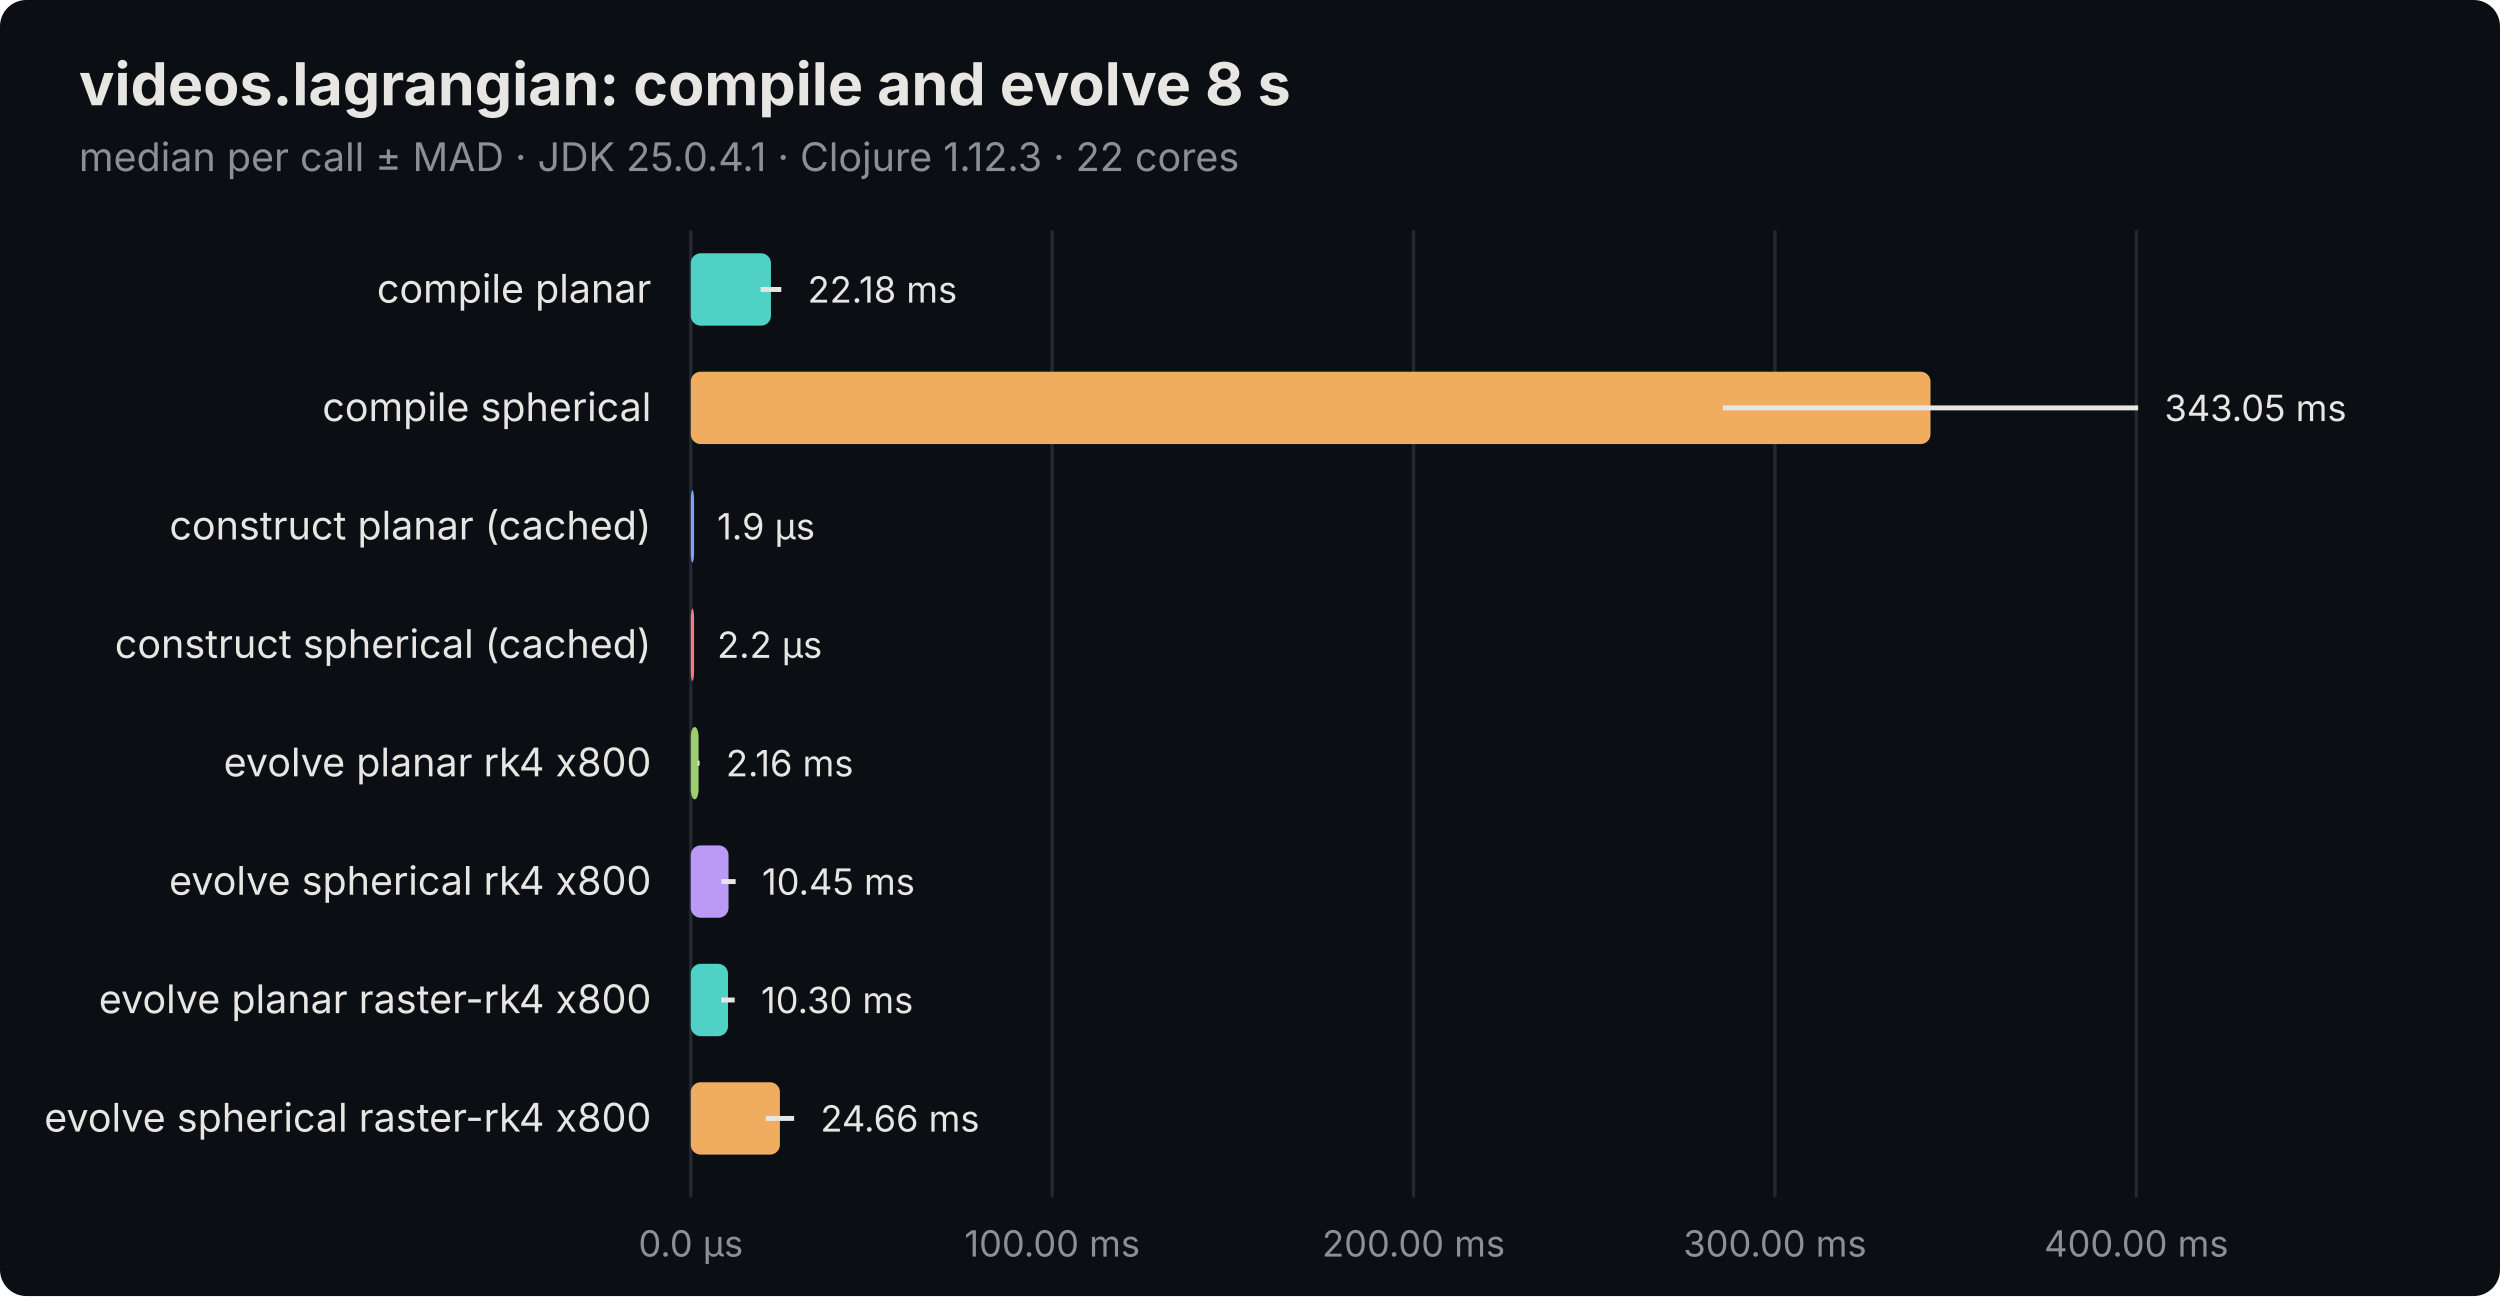
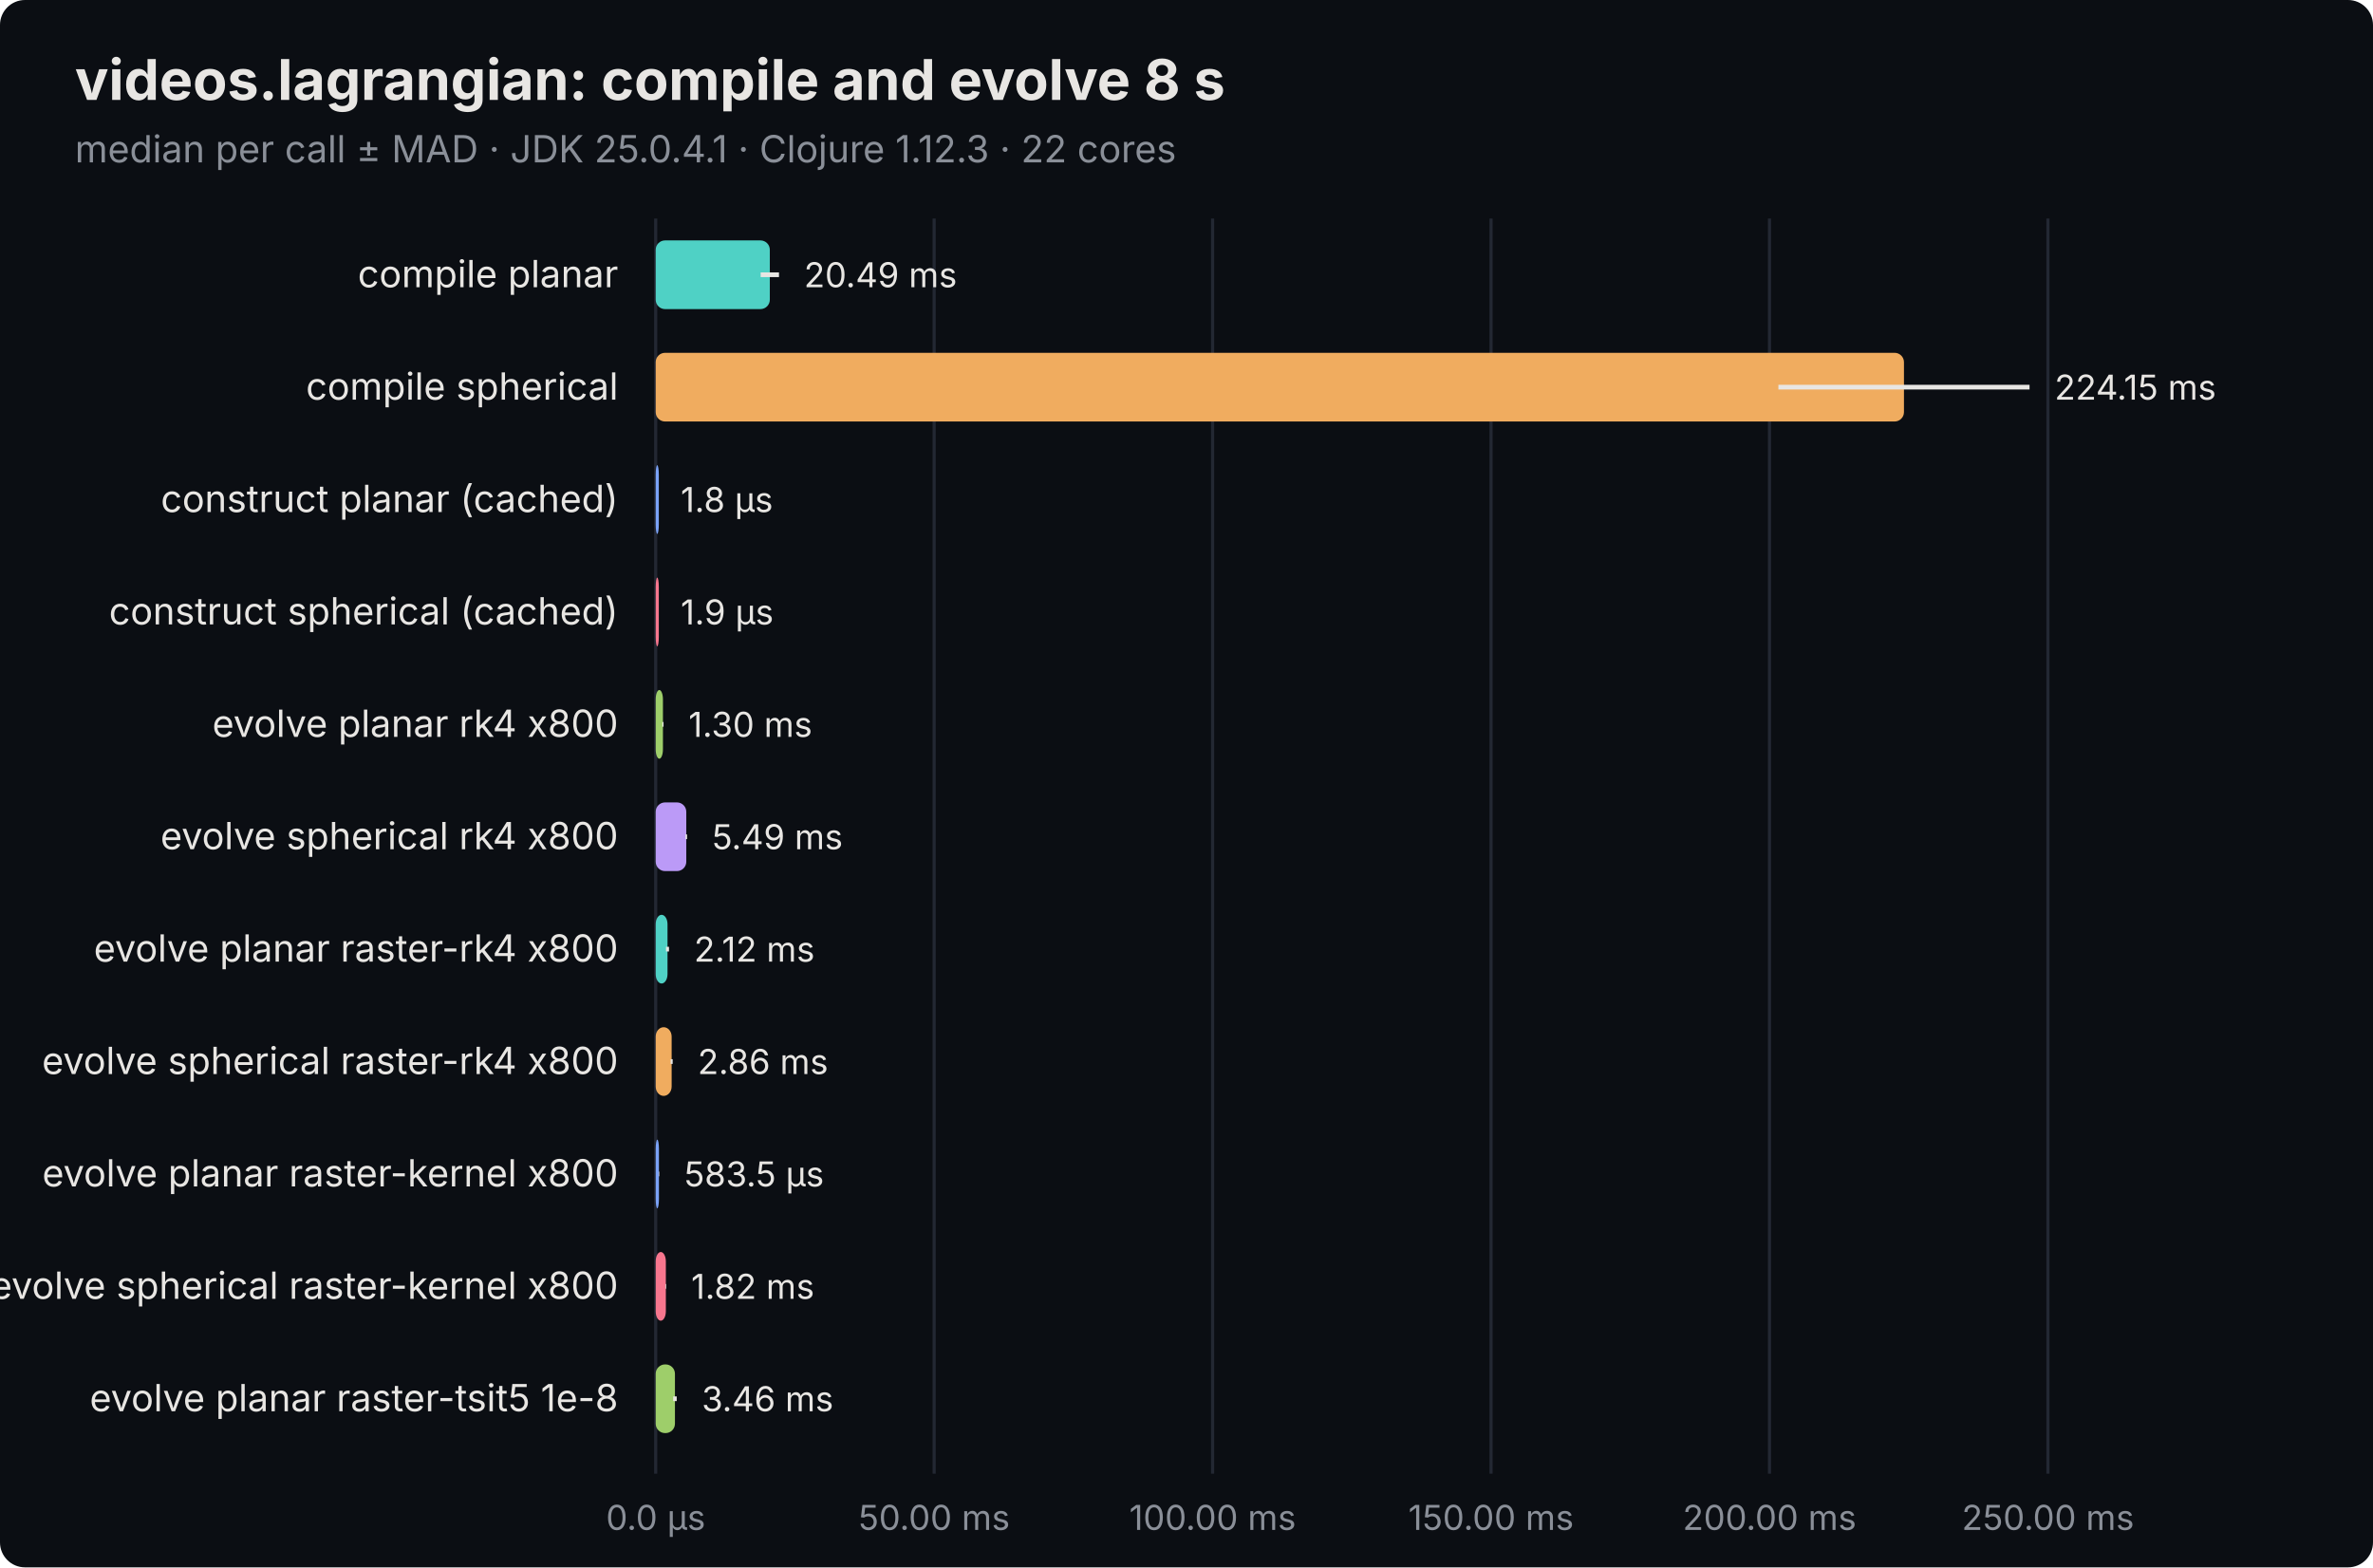
- <svg xmlns="http://www.w3.org/2000/svg" font-family="system-ui, -apple-system, Segoe UI, sans-serif" height="394" viewBox="0 0 760 394" width="760">
-   <rect fill="#0b0e13" height="394" rx="8" width="760" x="0" y="0" />
+ <svg xmlns="http://www.w3.org/2000/svg" font-family="system-ui, -apple-system, Segoe UI, sans-serif" height="502" viewBox="0 0 760 502" width="760">
+   <rect fill="#0b0e13" height="502" rx="8" width="760" x="0" y="0" />
  <text fill="#e8e6e3" font-size="18" font-weight="700" x="24" y="32">videos.lagrangian: compile and evolve 8 s</text>
  <text fill="#8a8f98" font-size="12" x="24" y="52">median per call ± MAD · JDK 25.0.4.1 · Clojure 1.12.3 · 22 cores</text>
  <g>
-     <line stroke="#232833" x1="210.0" x2="210.0" y1="70" y2="364" />
-     <text fill="#8a8f98" font-size="11" text-anchor="middle" x="210.0" y="382">0.0 µs</text>
+     <line stroke="#232833" x1="210.0" x2="210.0" y1="70" y2="472" />
+     <text fill="#8a8f98" font-size="11" text-anchor="middle" x="210.0" y="490">0.0 µs</text>
  </g>
  <g>
-     <line stroke="#232833" x1="319.86" x2="319.86" y1="70" y2="364" />
-     <text fill="#8a8f98" font-size="11" text-anchor="middle" x="319.86" y="382">100.00 ms</text>
+     <line stroke="#232833" x1="299.178" x2="299.178" y1="70" y2="472" />
+     <text fill="#8a8f98" font-size="11" text-anchor="middle" x="299.178" y="490">50.00 ms</text>
  </g>
  <g>
-     <line stroke="#232833" x1="429.719" x2="429.719" y1="70" y2="364" />
-     <text fill="#8a8f98" font-size="11" text-anchor="middle" x="429.719" y="382">200.00 ms</text>
+     <line stroke="#232833" x1="388.356" x2="388.356" y1="70" y2="472" />
+     <text fill="#8a8f98" font-size="11" text-anchor="middle" x="388.356" y="490">100.00 ms</text>
  </g>
  <g>
-     <line stroke="#232833" x1="539.579" x2="539.579" y1="70" y2="364" />
-     <text fill="#8a8f98" font-size="11" text-anchor="middle" x="539.579" y="382">300.00 ms</text>
+     <line stroke="#232833" x1="477.535" x2="477.535" y1="70" y2="472" />
+     <text fill="#8a8f98" font-size="11" text-anchor="middle" x="477.535" y="490">150.00 ms</text>
  </g>
  <g>
-     <line stroke="#232833" x1="649.439" x2="649.439" y1="70" y2="364" />
-     <text fill="#8a8f98" font-size="11" text-anchor="middle" x="649.439" y="382">400.00 ms</text>
+     <line stroke="#232833" x1="566.713" x2="566.713" y1="70" y2="472" />
+     <text fill="#8a8f98" font-size="11" text-anchor="middle" x="566.713" y="490">200.00 ms</text>
+   </g>
+   <g>
+     <line stroke="#232833" x1="655.891" x2="655.891" y1="70" y2="472" />
+     <text fill="#8a8f98" font-size="11" text-anchor="middle" x="655.891" y="490">250.00 ms</text>
  </g>
  <g>
    <text fill="#e8e6e3" font-size="12" text-anchor="end" x="198" y="92">compile planar</text>
-     <rect fill="#4fd1c5" height="22" rx="3" width="24.367" x="210" y="77" />
-     <line stroke="#e8e6e3" stroke-width="1.5" x1="231.223" x2="237.51" y1="88" y2="88" />
-     <text fill="#e8e6e3" font-size="11" x="245.51" y="92">22.18 ms</text>
+     <rect fill="#4fd1c5" height="22" rx="3" width="36.55" x="210" y="77" />
+     <line stroke="#e8e6e3" stroke-width="1.5" x1="243.614" x2="249.486" y1="88" y2="88" />
+     <text fill="#e8e6e3" font-size="11" x="257.486" y="92">20.49 ms</text>
  </g>
  <g>
    <text fill="#e8e6e3" font-size="12" text-anchor="end" x="198" y="128">compile spherical</text>
-     <rect fill="#f0ac5f" height="22" rx="3" width="376.877" x="210" y="113" />
-     <line stroke="#e8e6e3" stroke-width="1.5" x1="523.754" x2="650.0" y1="124" y2="124" />
-     <text fill="#e8e6e3" font-size="11" x="658.0" y="128">343.05 ms</text>
+     <rect fill="#f0ac5f" height="22" rx="3" width="399.783" x="210" y="113" />
+     <line stroke="#e8e6e3" stroke-width="1.5" x1="569.566" x2="650.0" y1="124" y2="124" />
+     <text fill="#e8e6e3" font-size="11" x="658.0" y="128">224.15 ms</text>
  </g>
  <g>
    <text fill="#e8e6e3" font-size="12" text-anchor="end" x="198" y="164">construct planar (cached)</text>
    <rect fill="#7aa2f7" height="22" rx="3" width="1" x="210" y="149" />
-     <line stroke="#e8e6e3" stroke-width="1.5" x1="210.002" x2="210.003" y1="160" y2="160" />
-     <text fill="#e8e6e3" font-size="11" x="218.003" y="164">1.9 µs</text>
+     <line stroke="#e8e6e3" stroke-width="1.5" x1="210.003" x2="210.004" y1="160" y2="160" />
+     <text fill="#e8e6e3" font-size="11" x="218.004" y="164">1.8 µs</text>
  </g>
  <g>
    <text fill="#e8e6e3" font-size="12" text-anchor="end" x="198" y="200">construct spherical (cached)</text>
    <rect fill="#f7768e" height="22" rx="3" width="1" x="210" y="185" />
-     <line stroke="#e8e6e3" stroke-width="1.5" x1="210.002" x2="210.003" y1="196" y2="196" />
-     <text fill="#e8e6e3" font-size="11" x="218.003" y="200">2.2 µs</text>
+     <line stroke="#e8e6e3" stroke-width="1.5" x1="210.003" x2="210.004" y1="196" y2="196" />
+     <text fill="#e8e6e3" font-size="11" x="218.004" y="200">1.9 µs</text>
  </g>
  <g>
    <text fill="#e8e6e3" font-size="12" text-anchor="end" x="198" y="236">evolve planar rk4 x800</text>
-     <rect fill="#9ece6a" height="22" rx="3" width="2.368" x="210" y="221" />
-     <line stroke="#e8e6e3" stroke-width="1.5" x1="212.065" x2="212.671" y1="232" y2="232" />
-     <text fill="#e8e6e3" font-size="11" x="220.671" y="236">2.16 ms</text>
+     <rect fill="#9ece6a" height="22" rx="3" width="2.322" x="210" y="221" />
+     <line stroke="#e8e6e3" stroke-width="1.5" x1="212.131" x2="212.513" y1="232" y2="232" />
+     <text fill="#e8e6e3" font-size="11" x="220.513" y="236">1.30 ms</text>
  </g>
  <g>
    <text fill="#e8e6e3" font-size="12" text-anchor="end" x="198" y="272">evolve spherical rk4 x800</text>
-     <rect fill="#bb9af7" height="22" rx="3" width="11.475" x="210" y="257" />
-     <line stroke="#e8e6e3" stroke-width="1.5" x1="219.312" x2="223.638" y1="268" y2="268" />
-     <text fill="#e8e6e3" font-size="11" x="231.638" y="272">10.45 ms</text>
+     <rect fill="#bb9af7" height="22" rx="3" width="9.797" x="210" y="257" />
+     <line stroke="#e8e6e3" stroke-width="1.5" x1="219.541" x2="220.052" y1="268" y2="268" />
+     <text fill="#e8e6e3" font-size="11" x="228.052" y="272">5.49 ms</text>
  </g>
  <g>
    <text fill="#e8e6e3" font-size="12" text-anchor="end" x="198" y="308">evolve planar raster-rk4 x800</text>
-     <rect fill="#4fd1c5" height="22" rx="3" width="11.311" x="210" y="293" />
-     <line stroke="#e8e6e3" stroke-width="1.5" x1="219.283" x2="223.34" y1="304" y2="304" />
-     <text fill="#e8e6e3" font-size="11" x="231.34" y="308">10.30 ms</text>
+     <rect fill="#4fd1c5" height="22" rx="3" width="3.784" x="210" y="293" />
+     <line stroke="#e8e6e3" stroke-width="1.5" x1="213.304" x2="214.265" y1="304" y2="304" />
+     <text fill="#e8e6e3" font-size="11" x="222.265" y="308">2.12 ms</text>
  </g>
  <g>
    <text fill="#e8e6e3" font-size="12" text-anchor="end" x="198" y="344">evolve spherical raster-rk4 x800</text>
-     <rect fill="#f0ac5f" height="22" rx="3" width="27.094" x="210" y="329" />
-     <line stroke="#e8e6e3" stroke-width="1.5" x1="232.778" x2="241.41" y1="340" y2="340" />
-     <text fill="#e8e6e3" font-size="11" x="249.41" y="344">24.66 ms</text>
+     <rect fill="#f0ac5f" height="22" rx="3" width="5.107" x="210" y="329" />
+     <line stroke="#e8e6e3" stroke-width="1.5" x1="214.775" x2="215.439" y1="340" y2="340" />
+     <text fill="#e8e6e3" font-size="11" x="223.439" y="344">2.86 ms</text>
+   </g>
+   <g>
+     <text fill="#e8e6e3" font-size="12" text-anchor="end" x="198" y="380">evolve planar raster-kernel x800</text>
+     <rect fill="#7aa2f7" height="22" rx="3" width="1.041" x="210" y="365" />
+     <line stroke="#e8e6e3" stroke-width="1.5" x1="210.962" x2="211.119" y1="376" y2="376" />
+     <text fill="#e8e6e3" font-size="11" x="219.119" y="380">583.5 µs</text>
+   </g>
+   <g>
+     <text fill="#e8e6e3" font-size="12" text-anchor="end" x="198" y="416">evolve spherical raster-kernel x800</text>
+     <rect fill="#f7768e" height="22" rx="3" width="3.252" x="210" y="401" />
+     <line stroke="#e8e6e3" stroke-width="1.5" x1="213.148" x2="213.355" y1="412" y2="412" />
+     <text fill="#e8e6e3" font-size="11" x="221.355" y="416">1.82 ms</text>
+   </g>
+   <g>
+     <text fill="#e8e6e3" font-size="12" text-anchor="end" x="198" y="452">evolve planar raster-tsit5 1e-8</text>
+     <rect fill="#9ece6a" height="22" rx="3" width="6.165" x="210" y="437" />
+     <line stroke="#e8e6e3" stroke-width="1.5" x1="215.595" x2="216.735" y1="448" y2="448" />
+     <text fill="#e8e6e3" font-size="11" x="224.735" y="452">3.46 ms</text>
  </g>
</svg>
